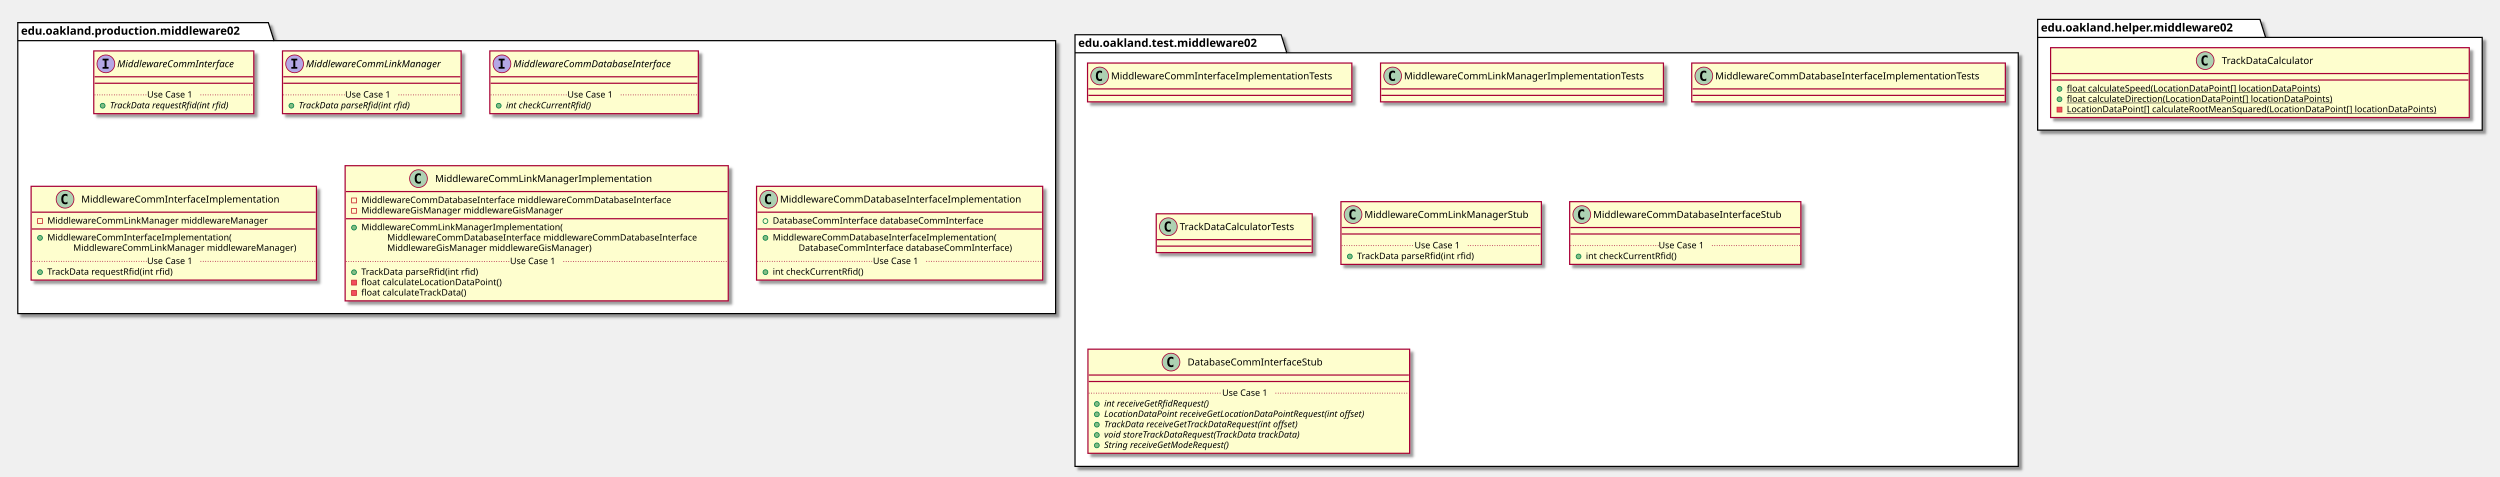
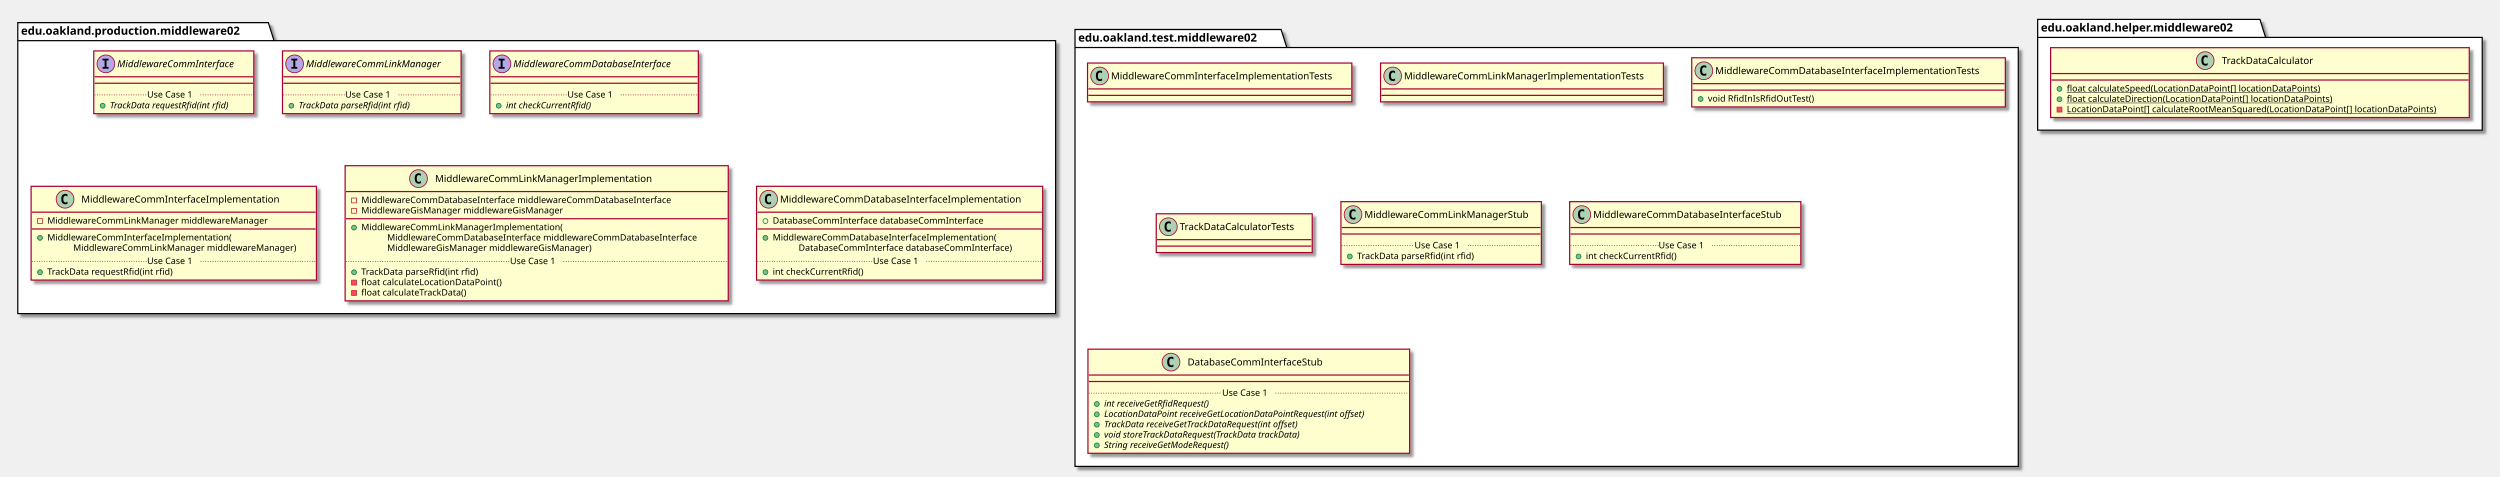
<svg xmlns="http://www.w3.org/2000/svg" contentScriptType="application/ecmascript" contentStyleType="text/css" height="589px" preserveAspectRatio="none" style="width:3093px;height:589px;" version="1.1" viewBox="0 0 3093 589" width="3093px" zoomAndPan="magnify">
  <defs>
-     <filter height="300%" id="f1snv5vlh4ypje" width="300%" x="-1" y="-1">
+     <filter height="300%" id="fvat60ajo2ccn" width="300%" x="-1" y="-1">
      <feGaussianBlur result="blurOut" stdDeviation="2.0" />
      <feColorMatrix in="blurOut" result="blurOut2" type="matrix" values="0 0 0 0 0 0 0 0 0 0 0 0 0 0 0 0 0 0 .4 0" />
      <feOffset dx="4.0" dy="4.0" in="blurOut2" result="blurOut3" />
      <feBlend in="SourceGraphic" in2="blurOut3" mode="normal" />
    </filter>
  </defs>
  <g>
-     <polygon fill="#FFFFFF" filter="url(#f1snv5vlh4ypje)" points="22,28,332,28,339,50.297,1306,50.297,1306,388,22,388,22,28" style="stroke: #000000; stroke-width: 1.5;" />
+     <polygon fill="#FFFFFF" filter="url(#fvat60ajo2ccn)" points="22,28,332,28,339,50.297,1306,50.297,1306,388,22,388,22,28" style="stroke: #000000; stroke-width: 1.5;" />
    <line style="stroke: #000000; stroke-width: 1.5;" x1="22" x2="339" y1="50.297" y2="50.297" />
    <text fill="#000000" font-family="sans-serif" font-size="14" font-weight="bold" lengthAdjust="spacingAndGlyphs" textLength="304" x="26" y="42.995">edu.oakland.production.middleware02</text>
-     <polygon fill="#FFFFFF" filter="url(#f1snv5vlh4ypje)" points="1330,43,1585,43,1592,65.297,2497,65.297,2497,577,1330,577,1330,43" style="stroke: #000000; stroke-width: 1.5;" />
-     <line style="stroke: #000000; stroke-width: 1.5;" x1="1330" x2="1592" y1="65.297" y2="65.297" />
-     <text fill="#000000" font-family="sans-serif" font-size="14" font-weight="bold" lengthAdjust="spacingAndGlyphs" textLength="249" x="1334" y="57.995">edu.oakland.test.middleware02</text>
-     <polygon fill="#FFFFFF" filter="url(#f1snv5vlh4ypje)" points="2521,24,2796,24,2803,46.297,3071,46.297,3071,161,2521,161,2521,24" style="stroke: #000000; stroke-width: 1.5;" />
+     <polygon fill="#FFFFFF" filter="url(#fvat60ajo2ccn)" points="1330,36.5,1585,36.5,1592,58.797,2497,58.797,2497,577,1330,577,1330,36.5" style="stroke: #000000; stroke-width: 1.5;" />
+     <line style="stroke: #000000; stroke-width: 1.5;" x1="1330" x2="1592" y1="58.797" y2="58.797" />
+     <text fill="#000000" font-family="sans-serif" font-size="14" font-weight="bold" lengthAdjust="spacingAndGlyphs" textLength="249" x="1334" y="51.495">edu.oakland.test.middleware02</text>
+     <polygon fill="#FFFFFF" filter="url(#fvat60ajo2ccn)" points="2521,24,2796,24,2803,46.297,3071,46.297,3071,161,2521,161,2521,24" style="stroke: #000000; stroke-width: 1.5;" />
    <line style="stroke: #000000; stroke-width: 1.5;" x1="2521" x2="2803" y1="46.297" y2="46.297" />
    <text fill="#000000" font-family="sans-serif" font-size="14" font-weight="bold" lengthAdjust="spacingAndGlyphs" textLength="269" x="2525" y="38.995">edu.oakland.helper.middleware02</text>
-     <rect fill="#FEFECE" filter="url(#f1snv5vlh4ypje)" height="77.609" id="MiddlewareCommInterface" style="stroke: #A80036; stroke-width: 1.5;" width="198" x="116" y="63" />
+     <rect fill="#FEFECE" filter="url(#fvat60ajo2ccn)" height="77.609" id="MiddlewareCommInterface" style="stroke: #A80036; stroke-width: 1.5;" width="198" x="116" y="63" />
    <ellipse cx="131" cy="79" fill="#B4A7E5" rx="11" ry="11" style="stroke: #A80036; stroke-width: 1.0;" />
    <path d="M126.922,74.766 L126.922,72.609 L134.312,72.609 L134.312,74.766 L131.844,74.766 L131.844,82.844 L134.312,82.844 L134.312,85 L126.922,85 L126.922,82.844 L129.391,82.844 L129.391,74.766 L126.922,74.766 Z " />
    <text fill="#000000" font-family="sans-serif" font-size="12" font-style="italic" lengthAdjust="spacingAndGlyphs" textLength="166" x="145" y="83.154">MiddlewareCommInterface</text>
    <line style="stroke: #A80036; stroke-width: 1.5;" x1="117" x2="313" y1="95" y2="95" />
    <line style="stroke: #A80036; stroke-width: 1.5;" x1="117" x2="313" y1="103" y2="103" />
    <ellipse cx="127" cy="130.805" fill="#84BE84" rx="3" ry="3" style="stroke: #038048; stroke-width: 1.0;" />
    <text fill="#000000" font-family="sans-serif" font-size="11" font-style="italic" lengthAdjust="spacingAndGlyphs" textLength="171" x="136" y="134.015">TrackData requestRfid(int rfid)</text>
    <line style="stroke: #A80036; stroke-width: 1.0; stroke-dasharray: 1.0,2.0;" x1="117" x2="182" y1="117.402" y2="117.402" />
    <text fill="#000000" font-family="sans-serif" font-size="11" lengthAdjust="spacingAndGlyphs" textLength="66" x="182" y="120.71">Use Case 1</text>
    <line style="stroke: #A80036; stroke-width: 1.0; stroke-dasharray: 1.0,2.0;" x1="248" x2="313" y1="117.402" y2="117.402" />
-     <rect fill="#FEFECE" filter="url(#f1snv5vlh4ypje)" height="77.609" id="MiddlewareCommLinkManager" style="stroke: #A80036; stroke-width: 1.5;" width="221" x="349.5" y="63" />
+     <rect fill="#FEFECE" filter="url(#fvat60ajo2ccn)" height="77.609" id="MiddlewareCommLinkManager" style="stroke: #A80036; stroke-width: 1.5;" width="221" x="349.5" y="63" />
    <ellipse cx="364.5" cy="79" fill="#B4A7E5" rx="11" ry="11" style="stroke: #A80036; stroke-width: 1.0;" />
    <path d="M360.422,74.766 L360.422,72.609 L367.812,72.609 L367.812,74.766 L365.344,74.766 L365.344,82.844 L367.812,82.844 L367.812,85 L360.422,85 L360.422,82.844 L362.891,82.844 L362.891,74.766 L360.422,74.766 Z " />
    <text fill="#000000" font-family="sans-serif" font-size="12" font-style="italic" lengthAdjust="spacingAndGlyphs" textLength="189" x="378.5" y="83.154">MiddlewareCommLinkManager</text>
    <line style="stroke: #A80036; stroke-width: 1.5;" x1="350.5" x2="569.5" y1="95" y2="95" />
    <line style="stroke: #A80036; stroke-width: 1.5;" x1="350.5" x2="569.5" y1="103" y2="103" />
    <ellipse cx="360.5" cy="130.805" fill="#84BE84" rx="3" ry="3" style="stroke: #038048; stroke-width: 1.0;" />
    <text fill="#000000" font-family="sans-serif" font-size="11" font-style="italic" lengthAdjust="spacingAndGlyphs" textLength="160" x="369.5" y="134.015">TrackData parseRfid(int rfid)</text>
    <line style="stroke: #A80036; stroke-width: 1.0; stroke-dasharray: 1.0,2.0;" x1="350.5" x2="427" y1="117.402" y2="117.402" />
    <text fill="#000000" font-family="sans-serif" font-size="11" lengthAdjust="spacingAndGlyphs" textLength="66" x="427" y="120.71">Use Case 1</text>
    <line style="stroke: #A80036; stroke-width: 1.0; stroke-dasharray: 1.0,2.0;" x1="493" x2="569.5" y1="117.402" y2="117.402" />
-     <rect fill="#FEFECE" filter="url(#f1snv5vlh4ypje)" height="77.609" id="MiddlewareCommDatabaseInterface" style="stroke: #A80036; stroke-width: 1.5;" width="258" x="606" y="63" />
+     <rect fill="#FEFECE" filter="url(#fvat60ajo2ccn)" height="77.609" id="MiddlewareCommDatabaseInterface" style="stroke: #A80036; stroke-width: 1.5;" width="258" x="606" y="63" />
    <ellipse cx="621" cy="79" fill="#B4A7E5" rx="11" ry="11" style="stroke: #A80036; stroke-width: 1.0;" />
    <path d="M616.922,74.766 L616.922,72.609 L624.312,72.609 L624.312,74.766 L621.844,74.766 L621.844,82.844 L624.312,82.844 L624.312,85 L616.922,85 L616.922,82.844 L619.391,82.844 L619.391,74.766 L616.922,74.766 Z " />
    <text fill="#000000" font-family="sans-serif" font-size="12" font-style="italic" lengthAdjust="spacingAndGlyphs" textLength="226" x="635" y="83.154">MiddlewareCommDatabaseInterface</text>
    <line style="stroke: #A80036; stroke-width: 1.5;" x1="607" x2="863" y1="95" y2="95" />
    <line style="stroke: #A80036; stroke-width: 1.5;" x1="607" x2="863" y1="103" y2="103" />
    <ellipse cx="617" cy="130.805" fill="#84BE84" rx="3" ry="3" style="stroke: #038048; stroke-width: 1.0;" />
    <text fill="#000000" font-family="sans-serif" font-size="11" font-style="italic" lengthAdjust="spacingAndGlyphs" textLength="123" x="626" y="134.015">int checkCurrentRfid()</text>
    <line style="stroke: #A80036; stroke-width: 1.0; stroke-dasharray: 1.0,2.0;" x1="607" x2="702" y1="117.402" y2="117.402" />
    <text fill="#000000" font-family="sans-serif" font-size="11" lengthAdjust="spacingAndGlyphs" textLength="66" x="702" y="120.71">Use Case 1</text>
    <line style="stroke: #A80036; stroke-width: 1.0; stroke-dasharray: 1.0,2.0;" x1="768" x2="863" y1="117.402" y2="117.402" />
-     <rect fill="#FEFECE" filter="url(#f1snv5vlh4ypje)" height="116.023" id="MiddlewareCommInterfaceImplementation" style="stroke: #A80036; stroke-width: 1.5;" width="353" x="38.5" y="230.5" />
+     <rect fill="#FEFECE" filter="url(#fvat60ajo2ccn)" height="116.023" id="MiddlewareCommInterfaceImplementation" style="stroke: #A80036; stroke-width: 1.5;" width="353" x="38.5" y="230.5" />
    <ellipse cx="80.5" cy="246.5" fill="#ADD1B2" rx="11" ry="11" style="stroke: #A80036; stroke-width: 1.0;" />
    <path d="M83.469,252.141 Q82.891,252.438 82.25,252.578 Q81.609,252.734 80.906,252.734 Q78.406,252.734 77.078,251.094 Q75.766,249.438 75.766,246.312 Q75.766,243.188 77.078,241.531 Q78.406,239.875 80.906,239.875 Q81.609,239.875 82.25,240.031 Q82.906,240.188 83.469,240.484 L83.469,243.203 Q82.844,242.625 82.25,242.359 Q81.656,242.078 81.031,242.078 Q79.688,242.078 79,243.156 Q78.312,244.219 78.312,246.312 Q78.312,248.406 79,249.484 Q79.688,250.547 81.031,250.547 Q81.656,250.547 82.25,250.281 Q82.844,250 83.469,249.422 L83.469,252.141 Z " />
    <text fill="#000000" font-family="sans-serif" font-size="12" lengthAdjust="spacingAndGlyphs" textLength="261" x="100.5" y="250.654">MiddlewareCommInterfaceImplementation</text>
    <line style="stroke: #A80036; stroke-width: 1.5;" x1="39.5" x2="390.5" y1="262.5" y2="262.5" />
    <rect fill="none" height="6" style="stroke: #C82930; stroke-width: 1.0;" width="6" x="46.5" y="270.5" />
    <text fill="#000000" font-family="sans-serif" font-size="11" lengthAdjust="spacingAndGlyphs" textLength="291" x="58.5" y="276.71">MiddlewareCommLinkManager middlewareManager</text>
    <line style="stroke: #A80036; stroke-width: 1.5;" x1="39.5" x2="390.5" y1="283.305" y2="283.305" />
    <ellipse cx="49.5" cy="294.305" fill="#84BE84" rx="3" ry="3" style="stroke: #038048; stroke-width: 1.0;" />
    <text fill="#000000" font-family="sans-serif" font-size="11" lengthAdjust="spacingAndGlyphs" textLength="243" x="58.5" y="297.515">MiddlewareCommInterfaceImplementation(</text>
    <text fill="#000000" font-family="sans-serif" font-size="11" lengthAdjust="spacingAndGlyphs" textLength="295" x="90.5" y="310.32">MiddlewareCommLinkManager middlewareManager)</text>
    <ellipse cx="49.5" cy="336.719" fill="#84BE84" rx="3" ry="3" style="stroke: #038048; stroke-width: 1.0;" />
    <text fill="#000000" font-family="sans-serif" font-size="11" lengthAdjust="spacingAndGlyphs" textLength="171" x="58.5" y="339.929">TrackData requestRfid(int rfid)</text>
    <line style="stroke: #A80036; stroke-width: 1.0; stroke-dasharray: 1.0,2.0;" x1="39.5" x2="182" y1="323.316" y2="323.316" />
    <text fill="#000000" font-family="sans-serif" font-size="11" lengthAdjust="spacingAndGlyphs" textLength="66" x="182" y="326.625">Use Case 1</text>
    <line style="stroke: #A80036; stroke-width: 1.0; stroke-dasharray: 1.0,2.0;" x1="248" x2="390.5" y1="323.316" y2="323.316" />
-     <rect fill="#FEFECE" filter="url(#f1snv5vlh4ypje)" height="167.242" id="MiddlewareCommLinkManagerImplementation" style="stroke: #A80036; stroke-width: 1.5;" width="474" x="427" y="205" />
+     <rect fill="#FEFECE" filter="url(#fvat60ajo2ccn)" height="167.242" id="MiddlewareCommLinkManagerImplementation" style="stroke: #A80036; stroke-width: 1.5;" width="474" x="427" y="205" />
    <ellipse cx="517.75" cy="221" fill="#ADD1B2" rx="11" ry="11" style="stroke: #A80036; stroke-width: 1.0;" />
    <path d="M520.719,226.641 Q520.141,226.938 519.5,227.078 Q518.859,227.234 518.156,227.234 Q515.656,227.234 514.328,225.594 Q513.016,223.938 513.016,220.812 Q513.016,217.688 514.328,216.031 Q515.656,214.375 518.156,214.375 Q518.859,214.375 519.5,214.531 Q520.156,214.688 520.719,214.984 L520.719,217.703 Q520.094,217.125 519.5,216.859 Q518.906,216.578 518.281,216.578 Q516.938,216.578 516.25,217.656 Q515.562,218.719 515.562,220.812 Q515.562,222.906 516.25,223.984 Q516.938,225.047 518.281,225.047 Q518.906,225.047 519.5,224.781 Q520.094,224.5 520.719,223.922 L520.719,226.641 Z " />
    <text fill="#000000" font-family="sans-serif" font-size="12" lengthAdjust="spacingAndGlyphs" textLength="284" x="538.25" y="225.154">MiddlewareCommLinkManagerImplementation</text>
    <line style="stroke: #A80036; stroke-width: 1.5;" x1="428" x2="900" y1="237" y2="237" />
    <rect fill="none" height="6" style="stroke: #C82930; stroke-width: 1.0;" width="6" x="435" y="245" />
    <text fill="#000000" font-family="sans-serif" font-size="11" lengthAdjust="spacingAndGlyphs" textLength="416" x="447" y="251.21">MiddlewareCommDatabaseInterface middlewareCommDatabaseInterface</text>
    <rect fill="none" height="6" style="stroke: #C82930; stroke-width: 1.0;" width="6" x="435" y="257.805" />
    <text fill="#000000" font-family="sans-serif" font-size="11" lengthAdjust="spacingAndGlyphs" textLength="270" x="447" y="264.015">MiddlewareGisManager middlewareGisManager</text>
    <line style="stroke: #A80036; stroke-width: 1.5;" x1="428" x2="900" y1="270.609" y2="270.609" />
    <ellipse cx="438" cy="281.609" fill="#84BE84" rx="3" ry="3" style="stroke: #038048; stroke-width: 1.0;" />
    <text fill="#000000" font-family="sans-serif" font-size="11" lengthAdjust="spacingAndGlyphs" textLength="264" x="447" y="284.82">MiddlewareCommLinkManagerImplementation(</text>
    <text fill="#000000" font-family="sans-serif" font-size="11" lengthAdjust="spacingAndGlyphs" textLength="416" x="479" y="297.625">MiddlewareCommDatabaseInterface middlewareCommDatabaseInterface</text>
    <text fill="#000000" font-family="sans-serif" font-size="11" lengthAdjust="spacingAndGlyphs" textLength="274" x="479" y="310.429">MiddlewareGisManager middlewareGisManager)</text>
    <ellipse cx="438" cy="336.828" fill="#84BE84" rx="3" ry="3" style="stroke: #038048; stroke-width: 1.0;" />
    <text fill="#000000" font-family="sans-serif" font-size="11" lengthAdjust="spacingAndGlyphs" textLength="160" x="447" y="340.039">TrackData parseRfid(int rfid)</text>
    <rect fill="#F24D5C" height="6" style="stroke: #C82930; stroke-width: 1.0;" width="6" x="435" y="346.633" />
    <text fill="#000000" font-family="sans-serif" font-size="11" lengthAdjust="spacingAndGlyphs" textLength="188" x="447" y="352.843">float calculateLocationDataPoint()</text>
    <rect fill="#F24D5C" height="6" style="stroke: #C82930; stroke-width: 1.0;" width="6" x="435" y="359.438" />
    <text fill="#000000" font-family="sans-serif" font-size="11" lengthAdjust="spacingAndGlyphs" textLength="144" x="447" y="365.648">float calculateTrackData()</text>
    <line style="stroke: #A80036; stroke-width: 1.0; stroke-dasharray: 1.0,2.0;" x1="428" x2="631" y1="323.426" y2="323.426" />
    <text fill="#000000" font-family="sans-serif" font-size="11" lengthAdjust="spacingAndGlyphs" textLength="66" x="631" y="326.734">Use Case 1</text>
    <line style="stroke: #A80036; stroke-width: 1.0; stroke-dasharray: 1.0,2.0;" x1="697" x2="900" y1="323.426" y2="323.426" />
-     <rect fill="#FEFECE" filter="url(#f1snv5vlh4ypje)" height="116.023" id="MiddlewareCommDatabaseInterfaceImplementation" style="stroke: #A80036; stroke-width: 1.5;" width="354" x="936" y="230.5" />
+     <rect fill="#FEFECE" filter="url(#fvat60ajo2ccn)" height="116.023" id="MiddlewareCommDatabaseInterfaceImplementation" style="stroke: #A80036; stroke-width: 1.5;" width="354" x="936" y="230.5" />
    <ellipse cx="951" cy="246.5" fill="#ADD1B2" rx="11" ry="11" style="stroke: #A80036; stroke-width: 1.0;" />
    <path d="M953.969,252.141 Q953.391,252.438 952.75,252.578 Q952.109,252.734 951.406,252.734 Q948.906,252.734 947.578,251.094 Q946.266,249.438 946.266,246.312 Q946.266,243.188 947.578,241.531 Q948.906,239.875 951.406,239.875 Q952.109,239.875 952.75,240.031 Q953.406,240.188 953.969,240.484 L953.969,243.203 Q953.344,242.625 952.75,242.359 Q952.156,242.078 951.531,242.078 Q950.188,242.078 949.5,243.156 Q948.812,244.219 948.812,246.312 Q948.812,248.406 949.5,249.484 Q950.188,250.547 951.531,250.547 Q952.156,250.547 952.75,250.281 Q953.344,250 953.969,249.422 L953.969,252.141 Z " />
    <text fill="#000000" font-family="sans-serif" font-size="12" lengthAdjust="spacingAndGlyphs" textLength="322" x="965" y="250.654">MiddlewareCommDatabaseInterfaceImplementation</text>
    <line style="stroke: #A80036; stroke-width: 1.5;" x1="937" x2="1289" y1="262.5" y2="262.5" />
    <ellipse cx="947" cy="273.5" fill="none" rx="3" ry="3" style="stroke: #038048; stroke-width: 1.0;" />
    <text fill="#000000" font-family="sans-serif" font-size="11" lengthAdjust="spacingAndGlyphs" textLength="285" x="956" y="276.71">DatabaseCommInterface databaseCommInterface</text>
    <line style="stroke: #A80036; stroke-width: 1.5;" x1="937" x2="1289" y1="283.305" y2="283.305" />
    <ellipse cx="947" cy="294.305" fill="#84BE84" rx="3" ry="3" style="stroke: #038048; stroke-width: 1.0;" />
    <text fill="#000000" font-family="sans-serif" font-size="11" lengthAdjust="spacingAndGlyphs" textLength="297" x="956" y="297.515">MiddlewareCommDatabaseInterfaceImplementation(</text>
    <text fill="#000000" font-family="sans-serif" font-size="11" lengthAdjust="spacingAndGlyphs" textLength="289" x="988" y="310.32">DatabaseCommInterface databaseCommInterface)</text>
    <ellipse cx="947" cy="336.719" fill="#84BE84" rx="3" ry="3" style="stroke: #038048; stroke-width: 1.0;" />
    <text fill="#000000" font-family="sans-serif" font-size="11" lengthAdjust="spacingAndGlyphs" textLength="122" x="956" y="339.929">int checkCurrentRfid()</text>
    <line style="stroke: #A80036; stroke-width: 1.0; stroke-dasharray: 1.0,2.0;" x1="937" x2="1080" y1="323.316" y2="323.316" />
    <text fill="#000000" font-family="sans-serif" font-size="11" lengthAdjust="spacingAndGlyphs" textLength="66" x="1080" y="326.625">Use Case 1</text>
    <line style="stroke: #A80036; stroke-width: 1.0; stroke-dasharray: 1.0,2.0;" x1="1146" x2="1289" y1="323.316" y2="323.316" />
-     <rect fill="#FEFECE" filter="url(#f1snv5vlh4ypje)" height="48" id="MiddlewareCommInterfaceImplementationTests" style="stroke: #A80036; stroke-width: 1.5;" width="327" x="1345.5" y="78" />
+     <rect fill="#FEFECE" filter="url(#fvat60ajo2ccn)" height="48" id="MiddlewareCommInterfaceImplementationTests" style="stroke: #A80036; stroke-width: 1.5;" width="327" x="1345.5" y="78" />
    <ellipse cx="1360.5" cy="94" fill="#ADD1B2" rx="11" ry="11" style="stroke: #A80036; stroke-width: 1.0;" />
    <path d="M1363.469,99.641 Q1362.891,99.938 1362.25,100.078 Q1361.609,100.234 1360.906,100.234 Q1358.406,100.234 1357.078,98.594 Q1355.766,96.938 1355.766,93.812 Q1355.766,90.688 1357.078,89.031 Q1358.406,87.375 1360.906,87.375 Q1361.609,87.375 1362.25,87.531 Q1362.906,87.688 1363.469,87.984 L1363.469,90.703 Q1362.844,90.125 1362.25,89.859 Q1361.656,89.578 1361.031,89.578 Q1359.688,89.578 1359,90.656 Q1358.312,91.719 1358.312,93.812 Q1358.312,95.906 1359,96.984 Q1359.688,98.047 1361.031,98.047 Q1361.656,98.047 1362.25,97.781 Q1362.844,97.5 1363.469,96.922 L1363.469,99.641 Z " />
    <text fill="#000000" font-family="sans-serif" font-size="12" lengthAdjust="spacingAndGlyphs" textLength="295" x="1374.5" y="98.154">MiddlewareCommInterfaceImplementationTests</text>
    <line style="stroke: #A80036; stroke-width: 1.5;" x1="1346.5" x2="1671.5" y1="110" y2="110" />
    <line style="stroke: #A80036; stroke-width: 1.5;" x1="1346.5" x2="1671.5" y1="118" y2="118" />
-     <rect fill="#FEFECE" filter="url(#f1snv5vlh4ypje)" height="48" id="MiddlewareCommLinkManagerImplementationTests" style="stroke: #A80036; stroke-width: 1.5;" width="350" x="1708" y="78" />
+     <rect fill="#FEFECE" filter="url(#fvat60ajo2ccn)" height="48" id="MiddlewareCommLinkManagerImplementationTests" style="stroke: #A80036; stroke-width: 1.5;" width="350" x="1708" y="78" />
    <ellipse cx="1723" cy="94" fill="#ADD1B2" rx="11" ry="11" style="stroke: #A80036; stroke-width: 1.0;" />
    <path d="M1725.969,99.641 Q1725.391,99.938 1724.75,100.078 Q1724.109,100.234 1723.406,100.234 Q1720.906,100.234 1719.578,98.594 Q1718.266,96.938 1718.266,93.812 Q1718.266,90.688 1719.578,89.031 Q1720.906,87.375 1723.406,87.375 Q1724.109,87.375 1724.75,87.531 Q1725.406,87.688 1725.969,87.984 L1725.969,90.703 Q1725.344,90.125 1724.75,89.859 Q1724.156,89.578 1723.531,89.578 Q1722.188,89.578 1721.5,90.656 Q1720.812,91.719 1720.812,93.812 Q1720.812,95.906 1721.5,96.984 Q1722.188,98.047 1723.531,98.047 Q1724.156,98.047 1724.75,97.781 Q1725.344,97.5 1725.969,96.922 L1725.969,99.641 Z " />
    <text fill="#000000" font-family="sans-serif" font-size="12" lengthAdjust="spacingAndGlyphs" textLength="318" x="1737" y="98.154">MiddlewareCommLinkManagerImplementationTests</text>
    <line style="stroke: #A80036; stroke-width: 1.5;" x1="1709" x2="2057" y1="110" y2="110" />
    <line style="stroke: #A80036; stroke-width: 1.5;" x1="1709" x2="2057" y1="118" y2="118" />
-     <rect fill="#FEFECE" filter="url(#f1snv5vlh4ypje)" height="48" id="MiddlewareCommDatabaseInterfaceImplementationTests" style="stroke: #A80036; stroke-width: 1.5;" width="388" x="2093" y="78" />
-     <ellipse cx="2108" cy="94" fill="#ADD1B2" rx="11" ry="11" style="stroke: #A80036; stroke-width: 1.0;" />
-     <path d="M2110.969,99.641 Q2110.391,99.938 2109.75,100.078 Q2109.109,100.234 2108.406,100.234 Q2105.906,100.234 2104.578,98.594 Q2103.266,96.938 2103.266,93.812 Q2103.266,90.688 2104.578,89.031 Q2105.906,87.375 2108.406,87.375 Q2109.109,87.375 2109.75,87.531 Q2110.406,87.688 2110.969,87.984 L2110.969,90.703 Q2110.344,90.125 2109.75,89.859 Q2109.156,89.578 2108.531,89.578 Q2107.188,89.578 2106.5,90.656 Q2105.812,91.719 2105.812,93.812 Q2105.812,95.906 2106.5,96.984 Q2107.188,98.047 2108.531,98.047 Q2109.156,98.047 2109.75,97.781 Q2110.344,97.5 2110.969,96.922 L2110.969,99.641 Z " />
-     <text fill="#000000" font-family="sans-serif" font-size="12" lengthAdjust="spacingAndGlyphs" textLength="356" x="2122" y="98.154">MiddlewareCommDatabaseInterfaceImplementationTests</text>
-     <line style="stroke: #A80036; stroke-width: 1.5;" x1="2094" x2="2480" y1="110" y2="110" />
-     <line style="stroke: #A80036; stroke-width: 1.5;" x1="2094" x2="2480" y1="118" y2="118" />
-     <rect fill="#FEFECE" filter="url(#f1snv5vlh4ypje)" height="48" id="TrackDataCalculatorTests" style="stroke: #A80036; stroke-width: 1.5;" width="193" x="1430.5" y="264.5" />
+     <rect fill="#FEFECE" filter="url(#fvat60ajo2ccn)" height="60.805" id="MiddlewareCommDatabaseInterfaceImplementationTests" style="stroke: #A80036; stroke-width: 1.5;" width="388" x="2093" y="71.5" />
+     <ellipse cx="2108" cy="87.5" fill="#ADD1B2" rx="11" ry="11" style="stroke: #A80036; stroke-width: 1.0;" />
+     <path d="M2110.969,93.141 Q2110.391,93.438 2109.75,93.578 Q2109.109,93.734 2108.406,93.734 Q2105.906,93.734 2104.578,92.094 Q2103.266,90.438 2103.266,87.312 Q2103.266,84.188 2104.578,82.531 Q2105.906,80.875 2108.406,80.875 Q2109.109,80.875 2109.75,81.031 Q2110.406,81.188 2110.969,81.484 L2110.969,84.203 Q2110.344,83.625 2109.75,83.359 Q2109.156,83.078 2108.531,83.078 Q2107.188,83.078 2106.5,84.156 Q2105.812,85.219 2105.812,87.312 Q2105.812,89.406 2106.5,90.484 Q2107.188,91.547 2108.531,91.547 Q2109.156,91.547 2109.75,91.281 Q2110.344,91 2110.969,90.422 L2110.969,93.141 Z " />
+     <text fill="#000000" font-family="sans-serif" font-size="12" lengthAdjust="spacingAndGlyphs" textLength="356" x="2122" y="91.654">MiddlewareCommDatabaseInterfaceImplementationTests</text>
+     <line style="stroke: #A80036; stroke-width: 1.5;" x1="2094" x2="2480" y1="103.5" y2="103.5" />
+     <line style="stroke: #A80036; stroke-width: 1.5;" x1="2094" x2="2480" y1="111.5" y2="111.5" />
+     <ellipse cx="2104" cy="122.5" fill="#84BE84" rx="3" ry="3" style="stroke: #038048; stroke-width: 1.0;" />
+     <text fill="#000000" font-family="sans-serif" font-size="11" lengthAdjust="spacingAndGlyphs" textLength="142" x="2113" y="125.71">void RfidInIsRfidOutTest()</text>
+     <rect fill="#FEFECE" filter="url(#fvat60ajo2ccn)" height="48" id="TrackDataCalculatorTests" style="stroke: #A80036; stroke-width: 1.5;" width="193" x="1430.5" y="264.5" />
    <ellipse cx="1445.5" cy="280.5" fill="#ADD1B2" rx="11" ry="11" style="stroke: #A80036; stroke-width: 1.0;" />
    <path d="M1448.469,286.141 Q1447.891,286.438 1447.25,286.578 Q1446.609,286.734 1445.906,286.734 Q1443.406,286.734 1442.078,285.094 Q1440.766,283.438 1440.766,280.312 Q1440.766,277.188 1442.078,275.531 Q1443.406,273.875 1445.906,273.875 Q1446.609,273.875 1447.25,274.031 Q1447.906,274.188 1448.469,274.484 L1448.469,277.203 Q1447.844,276.625 1447.25,276.359 Q1446.656,276.078 1446.031,276.078 Q1444.688,276.078 1444,277.156 Q1443.312,278.219 1443.312,280.312 Q1443.312,282.406 1444,283.484 Q1444.688,284.547 1446.031,284.547 Q1446.656,284.547 1447.25,284.281 Q1447.844,284 1448.469,283.422 L1448.469,286.141 Z " />
    <text fill="#000000" font-family="sans-serif" font-size="12" lengthAdjust="spacingAndGlyphs" textLength="161" x="1459.5" y="284.654">TrackDataCalculatorTests</text>
    <line style="stroke: #A80036; stroke-width: 1.5;" x1="1431.5" x2="1622.5" y1="296.5" y2="296.5" />
    <line style="stroke: #A80036; stroke-width: 1.5;" x1="1431.5" x2="1622.5" y1="304.5" y2="304.5" />
-     <rect fill="#FEFECE" filter="url(#f1snv5vlh4ypje)" height="77.609" id="MiddlewareCommLinkManagerStub" style="stroke: #A80036; stroke-width: 1.5;" width="248" x="1659" y="249.5" />
+     <rect fill="#FEFECE" filter="url(#fvat60ajo2ccn)" height="77.609" id="MiddlewareCommLinkManagerStub" style="stroke: #A80036; stroke-width: 1.5;" width="248" x="1659" y="249.5" />
    <ellipse cx="1674" cy="265.5" fill="#ADD1B2" rx="11" ry="11" style="stroke: #A80036; stroke-width: 1.0;" />
    <path d="M1676.969,271.141 Q1676.391,271.438 1675.75,271.578 Q1675.109,271.734 1674.406,271.734 Q1671.906,271.734 1670.578,270.094 Q1669.266,268.438 1669.266,265.312 Q1669.266,262.188 1670.578,260.531 Q1671.906,258.875 1674.406,258.875 Q1675.109,258.875 1675.75,259.031 Q1676.406,259.188 1676.969,259.484 L1676.969,262.203 Q1676.344,261.625 1675.75,261.359 Q1675.156,261.078 1674.531,261.078 Q1673.188,261.078 1672.5,262.156 Q1671.812,263.219 1671.812,265.312 Q1671.812,267.406 1672.5,268.484 Q1673.188,269.547 1674.531,269.547 Q1675.156,269.547 1675.75,269.281 Q1676.344,269 1676.969,268.422 L1676.969,271.141 Z " />
    <text fill="#000000" font-family="sans-serif" font-size="12" lengthAdjust="spacingAndGlyphs" textLength="216" x="1688" y="269.654">MiddlewareCommLinkManagerStub</text>
    <line style="stroke: #A80036; stroke-width: 1.5;" x1="1660" x2="1906" y1="281.5" y2="281.5" />
    <line style="stroke: #A80036; stroke-width: 1.5;" x1="1660" x2="1906" y1="289.5" y2="289.5" />
    <ellipse cx="1670" cy="317.305" fill="#84BE84" rx="3" ry="3" style="stroke: #038048; stroke-width: 1.0;" />
    <text fill="#000000" font-family="sans-serif" font-size="11" lengthAdjust="spacingAndGlyphs" textLength="160" x="1679" y="320.515">TrackData parseRfid(int rfid)</text>
    <line style="stroke: #A80036; stroke-width: 1.0; stroke-dasharray: 1.0,2.0;" x1="1660" x2="1750" y1="303.902" y2="303.902" />
    <text fill="#000000" font-family="sans-serif" font-size="11" lengthAdjust="spacingAndGlyphs" textLength="66" x="1750" y="307.21">Use Case 1</text>
    <line style="stroke: #A80036; stroke-width: 1.0; stroke-dasharray: 1.0,2.0;" x1="1816" x2="1906" y1="303.902" y2="303.902" />
-     <rect fill="#FEFECE" filter="url(#f1snv5vlh4ypje)" height="77.609" id="MiddlewareCommDatabaseInterfaceStub" style="stroke: #A80036; stroke-width: 1.5;" width="286" x="1942" y="249.5" />
+     <rect fill="#FEFECE" filter="url(#fvat60ajo2ccn)" height="77.609" id="MiddlewareCommDatabaseInterfaceStub" style="stroke: #A80036; stroke-width: 1.5;" width="286" x="1942" y="249.5" />
    <ellipse cx="1957" cy="265.5" fill="#ADD1B2" rx="11" ry="11" style="stroke: #A80036; stroke-width: 1.0;" />
    <path d="M1959.969,271.141 Q1959.391,271.438 1958.75,271.578 Q1958.109,271.734 1957.406,271.734 Q1954.906,271.734 1953.578,270.094 Q1952.266,268.438 1952.266,265.312 Q1952.266,262.188 1953.578,260.531 Q1954.906,258.875 1957.406,258.875 Q1958.109,258.875 1958.75,259.031 Q1959.406,259.188 1959.969,259.484 L1959.969,262.203 Q1959.344,261.625 1958.75,261.359 Q1958.156,261.078 1957.531,261.078 Q1956.188,261.078 1955.5,262.156 Q1954.812,263.219 1954.812,265.312 Q1954.812,267.406 1955.5,268.484 Q1956.188,269.547 1957.531,269.547 Q1958.156,269.547 1958.75,269.281 Q1959.344,269 1959.969,268.422 L1959.969,271.141 Z " />
    <text fill="#000000" font-family="sans-serif" font-size="12" lengthAdjust="spacingAndGlyphs" textLength="254" x="1971" y="269.654">MiddlewareCommDatabaseInterfaceStub</text>
    <line style="stroke: #A80036; stroke-width: 1.5;" x1="1943" x2="2227" y1="281.5" y2="281.5" />
    <line style="stroke: #A80036; stroke-width: 1.5;" x1="1943" x2="2227" y1="289.5" y2="289.5" />
    <ellipse cx="1953" cy="317.305" fill="#84BE84" rx="3" ry="3" style="stroke: #038048; stroke-width: 1.0;" />
    <text fill="#000000" font-family="sans-serif" font-size="11" lengthAdjust="spacingAndGlyphs" textLength="122" x="1962" y="320.515">int checkCurrentRfid()</text>
    <line style="stroke: #A80036; stroke-width: 1.0; stroke-dasharray: 1.0,2.0;" x1="1943" x2="2052" y1="303.902" y2="303.902" />
    <text fill="#000000" font-family="sans-serif" font-size="11" lengthAdjust="spacingAndGlyphs" textLength="66" x="2052" y="307.21">Use Case 1</text>
    <line style="stroke: #A80036; stroke-width: 1.0; stroke-dasharray: 1.0,2.0;" x1="2118" x2="2227" y1="303.902" y2="303.902" />
-     <rect fill="#FEFECE" filter="url(#f1snv5vlh4ypje)" height="128.828" id="DatabaseCommInterfaceStub" style="stroke: #A80036; stroke-width: 1.5;" width="398" x="1346" y="432" />
+     <rect fill="#FEFECE" filter="url(#fvat60ajo2ccn)" height="128.828" id="DatabaseCommInterfaceStub" style="stroke: #A80036; stroke-width: 1.5;" width="398" x="1346" y="432" />
    <ellipse cx="1448.75" cy="448" fill="#ADD1B2" rx="11" ry="11" style="stroke: #A80036; stroke-width: 1.0;" />
    <path d="M1451.719,453.641 Q1451.141,453.938 1450.5,454.078 Q1449.859,454.234 1449.156,454.234 Q1446.656,454.234 1445.328,452.594 Q1444.016,450.938 1444.016,447.812 Q1444.016,444.688 1445.328,443.031 Q1446.656,441.375 1449.156,441.375 Q1449.859,441.375 1450.5,441.531 Q1451.156,441.688 1451.719,441.984 L1451.719,444.703 Q1451.094,444.125 1450.5,443.859 Q1449.906,443.578 1449.281,443.578 Q1447.938,443.578 1447.25,444.656 Q1446.562,445.719 1446.562,447.812 Q1446.562,449.906 1447.25,450.984 Q1447.938,452.047 1449.281,452.047 Q1449.906,452.047 1450.5,451.781 Q1451.094,451.5 1451.719,450.922 L1451.719,453.641 Z " />
    <text fill="#000000" font-family="sans-serif" font-size="12" lengthAdjust="spacingAndGlyphs" textLength="184" x="1469.25" y="452.154">DatabaseCommInterfaceStub</text>
    <line style="stroke: #A80036; stroke-width: 1.5;" x1="1347" x2="1743" y1="464" y2="464" />
    <line style="stroke: #A80036; stroke-width: 1.5;" x1="1347" x2="1743" y1="472" y2="472" />
    <ellipse cx="1357" cy="499.805" fill="#84BE84" rx="3" ry="3" style="stroke: #038048; stroke-width: 1.0;" />
    <text fill="#000000" font-family="sans-serif" font-size="11" font-style="italic" lengthAdjust="spacingAndGlyphs" textLength="156" x="1366" y="503.015">int receiveGetRfidRequest()</text>
    <ellipse cx="1357" cy="512.609" fill="#84BE84" rx="3" ry="3" style="stroke: #038048; stroke-width: 1.0;" />
    <text fill="#000000" font-family="sans-serif" font-size="11" font-style="italic" lengthAdjust="spacingAndGlyphs" textLength="372" x="1366" y="515.82">LocationDataPoint receiveGetLocationDataPointRequest(int offset)</text>
    <ellipse cx="1357" cy="525.414" fill="#84BE84" rx="3" ry="3" style="stroke: #038048; stroke-width: 1.0;" />
    <text fill="#000000" font-family="sans-serif" font-size="11" font-style="italic" lengthAdjust="spacingAndGlyphs" textLength="284" x="1366" y="528.625">TrackData receiveGetTrackDataRequest(int offset)</text>
    <ellipse cx="1357" cy="538.219" fill="#84BE84" rx="3" ry="3" style="stroke: #038048; stroke-width: 1.0;" />
    <text fill="#000000" font-family="sans-serif" font-size="11" font-style="italic" lengthAdjust="spacingAndGlyphs" textLength="283" x="1366" y="541.429">void storeTrackDataRequest(TrackData trackData)</text>
    <ellipse cx="1357" cy="551.023" fill="#84BE84" rx="3" ry="3" style="stroke: #038048; stroke-width: 1.0;" />
    <text fill="#000000" font-family="sans-serif" font-size="11" font-style="italic" lengthAdjust="spacingAndGlyphs" textLength="183" x="1366" y="554.234">String receiveGetModeRequest()</text>
    <line style="stroke: #A80036; stroke-width: 1.0; stroke-dasharray: 1.0,2.0;" x1="1347" x2="1512" y1="486.402" y2="486.402" />
    <text fill="#000000" font-family="sans-serif" font-size="11" lengthAdjust="spacingAndGlyphs" textLength="66" x="1512" y="489.71">Use Case 1</text>
    <line style="stroke: #A80036; stroke-width: 1.0; stroke-dasharray: 1.0,2.0;" x1="1578" x2="1743" y1="486.402" y2="486.402" />
-     <rect fill="#FEFECE" filter="url(#f1snv5vlh4ypje)" height="86.414" id="TrackDataCalculator" style="stroke: #A80036; stroke-width: 1.5;" width="518" x="2537" y="59" />
+     <rect fill="#FEFECE" filter="url(#fvat60ajo2ccn)" height="86.414" id="TrackDataCalculator" style="stroke: #A80036; stroke-width: 1.5;" width="518" x="2537" y="59" />
    <ellipse cx="2728.25" cy="75" fill="#ADD1B2" rx="11" ry="11" style="stroke: #A80036; stroke-width: 1.0;" />
    <path d="M2731.219,80.641 Q2730.641,80.938 2730,81.078 Q2729.359,81.234 2728.656,81.234 Q2726.156,81.234 2724.828,79.594 Q2723.516,77.938 2723.516,74.812 Q2723.516,71.688 2724.828,70.031 Q2726.156,68.375 2728.656,68.375 Q2729.359,68.375 2730,68.531 Q2730.656,68.688 2731.219,68.984 L2731.219,71.703 Q2730.594,71.125 2730,70.859 Q2729.406,70.578 2728.781,70.578 Q2727.438,70.578 2726.75,71.656 Q2726.062,72.719 2726.062,74.812 Q2726.062,76.906 2726.75,77.984 Q2727.438,79.047 2728.781,79.047 Q2729.406,79.047 2730,78.781 Q2730.594,78.5 2731.219,77.922 L2731.219,80.641 Z " />
    <text fill="#000000" font-family="sans-serif" font-size="12" lengthAdjust="spacingAndGlyphs" textLength="127" x="2748.75" y="79.154">TrackDataCalculator</text>
    <line style="stroke: #A80036; stroke-width: 1.5;" x1="2538" x2="3054" y1="91" y2="91" />
    <line style="stroke: #A80036; stroke-width: 1.5;" x1="2538" x2="3054" y1="99" y2="99" />
    <ellipse cx="2548" cy="110" fill="#84BE84" rx="3" ry="3" style="stroke: #038048; stroke-width: 1.0;" />
    <text fill="#000000" font-family="sans-serif" font-size="11" lengthAdjust="spacingAndGlyphs" text-decoration="underline" textLength="341" x="2557" y="113.21">float calculateSpeed(LocationDataPoint[] locationDataPoints)</text>
    <ellipse cx="2548" cy="122.805" fill="#84BE84" rx="3" ry="3" style="stroke: #038048; stroke-width: 1.0;" />
    <text fill="#000000" font-family="sans-serif" font-size="11" lengthAdjust="spacingAndGlyphs" text-decoration="underline" textLength="355" x="2557" y="126.015">float calculateDirection(LocationDataPoint[] locationDataPoints)</text>
    <rect fill="#F24D5C" height="6" style="stroke: #C82930; stroke-width: 1.0;" width="6" x="2545" y="132.609" />
    <text fill="#000000" font-family="sans-serif" font-size="11" lengthAdjust="spacingAndGlyphs" text-decoration="underline" textLength="492" x="2557" y="138.82">LocationDataPoint[] calculateRootMeanSquared(LocationDataPoint[] locationDataPoints)</text>
  </g>
</svg>
